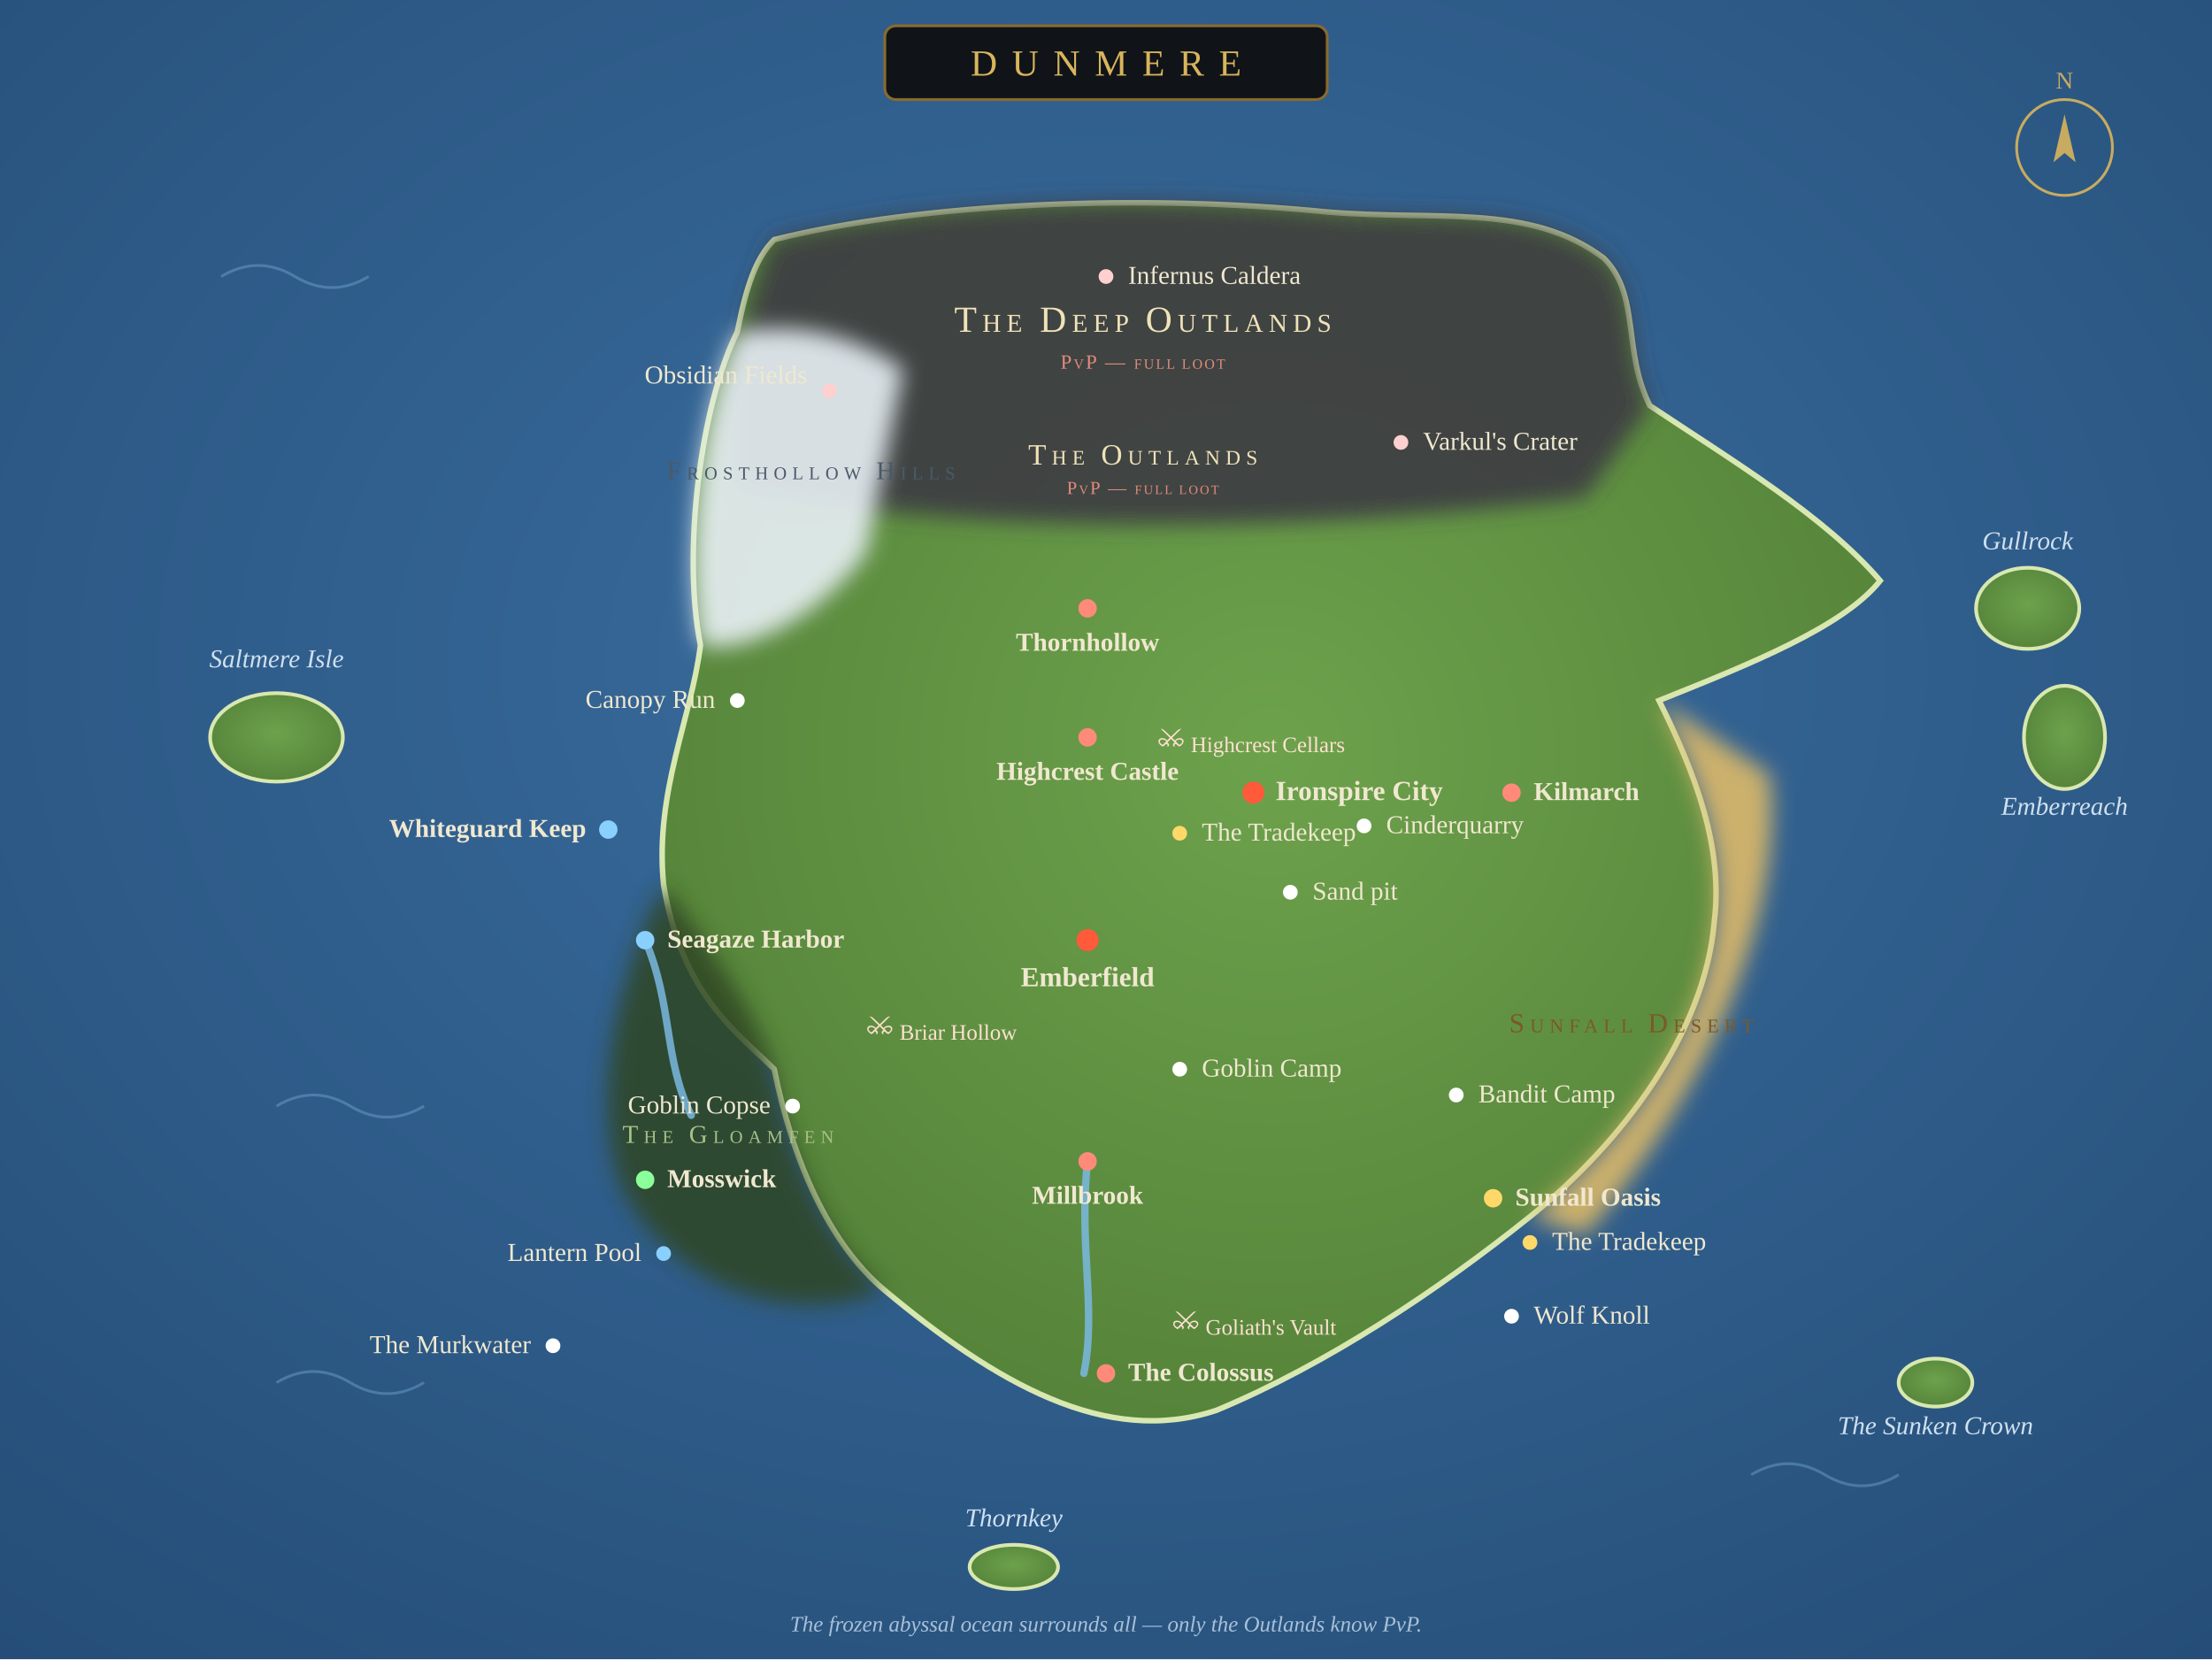
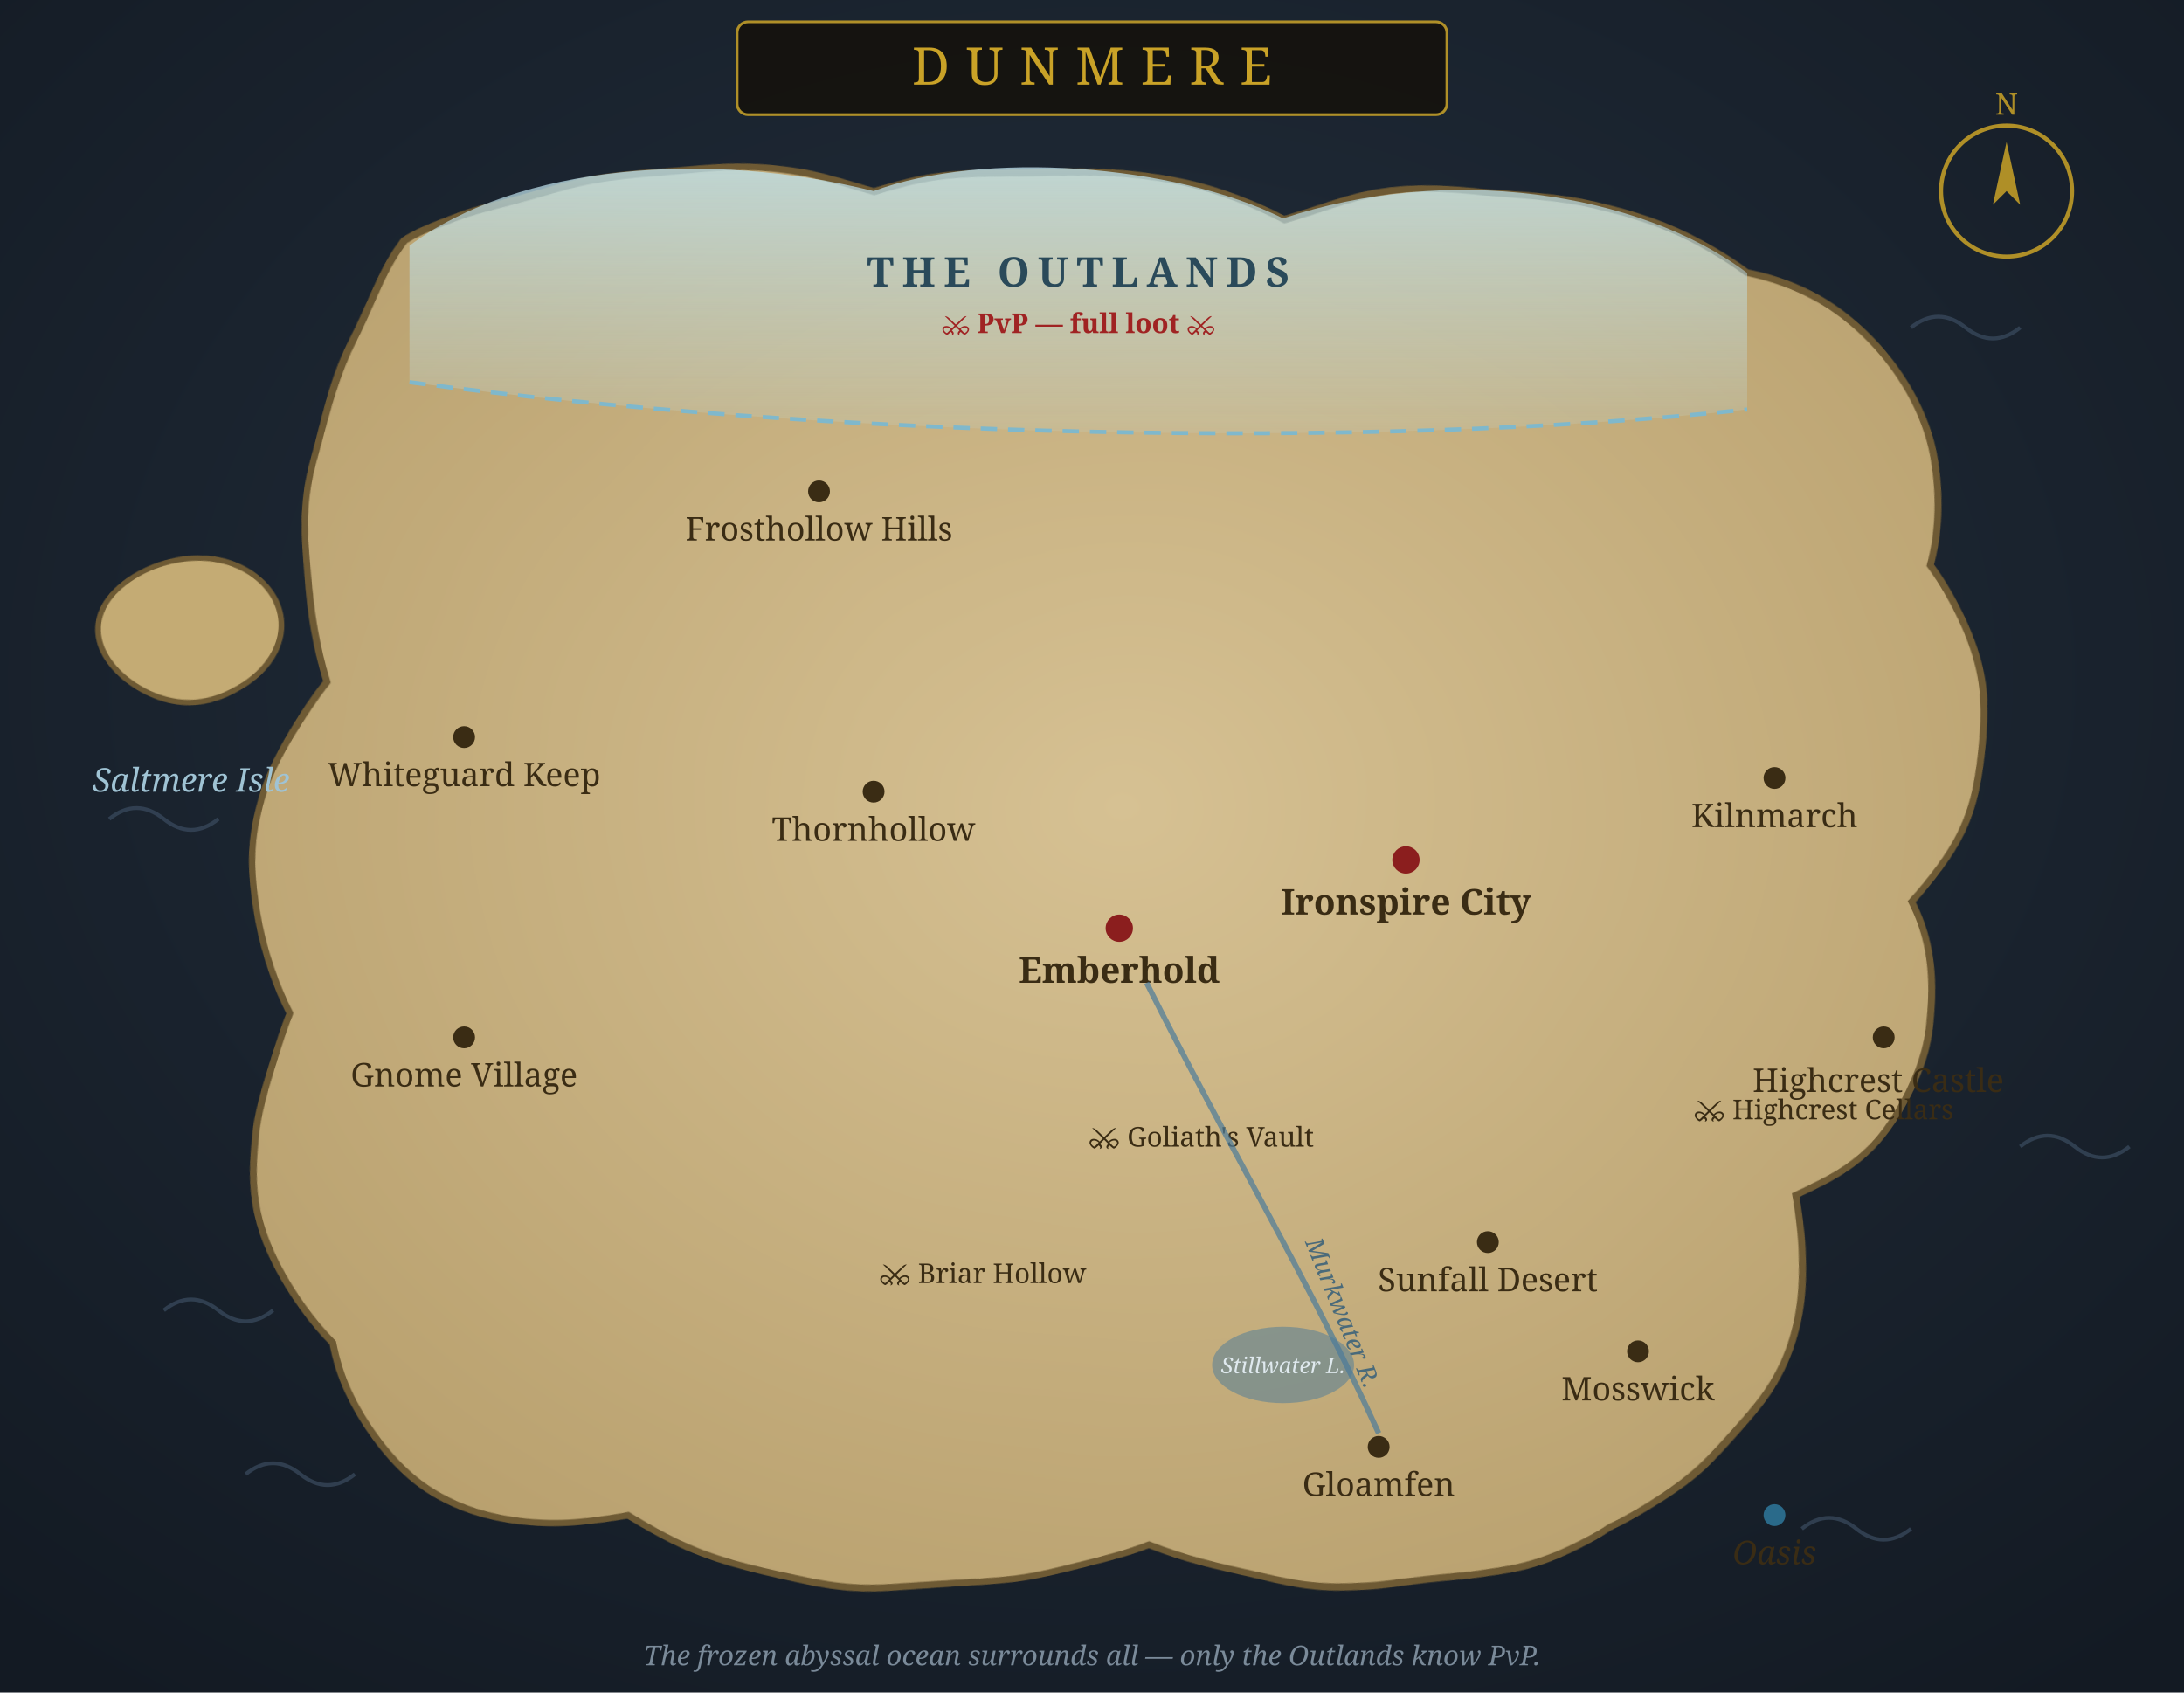
- <svg xmlns="http://www.w3.org/2000/svg" viewBox="0 0 1200 900" font-family="Georgia, 'Times New Roman', serif">
+ <svg xmlns="http://www.w3.org/2000/svg" viewBox="0 0 800 620" font-family="Georgia, serif">
  <defs>
-     <radialGradient id="sea" cx="50%" cy="40%" r="85%">
-       <stop offset="0%" stop-color="#3a6ea0" />
-       <stop offset="100%" stop-color="#234a73" />
+     <radialGradient id="sea" cx="50%" cy="40%" r="75%">
+       <stop offset="0%" stop-color="#232f3d" />
+       <stop offset="100%" stop-color="#131a23" />
    </radialGradient>
-     <radialGradient id="grass" cx="50%" cy="45%" r="75%">
-       <stop offset="0%" stop-color="#6da24c" />
-       <stop offset="100%" stop-color="#4e7a34" />
+     <radialGradient id="land" cx="50%" cy="45%" r="75%">
+       <stop offset="0%" stop-color="#d6c193" />
+       <stop offset="100%" stop-color="#b39a67" />
    </radialGradient>
-     <filter id="soft2" x="-20%" y="-20%" width="140%" height="140%">
-       <feGaussianBlur stdDeviation="6" />
+     <linearGradient id="ice" x1="0" y1="0" x2="0" y2="1">
+       <stop offset="0%" stop-color="#bfe3ee" stop-opacity="0.85" />
+       <stop offset="100%" stop-color="#bfe3ee" stop-opacity="0.15" />
+     </linearGradient>
+     <filter id="rough">
+       <feTurbulence type="fractalNoise" baseFrequency="0.012" numOctaves="2" result="n" />
+       <feDisplacementMap in="SourceGraphic" in2="n" scale="9" />
    </filter>
  </defs>
-   <rect width="1200" height="900" fill="url(#sea)" />
-   <g stroke="#7ab0d8" stroke-width="1.5" fill="none" opacity="0.4">
-     <path d="M120,150 q20,-12 40,0 t40,0" />
-     <path d="M150,750 q20,-12 40,0 t40,0" />
-     <path d="M950,800 q20,-12 40,0 t40,0" />
-     <path d="M150,600 q20,-12 40,0 t40,0" />
+   <rect width="800" height="620" fill="url(#sea)" />
+   <g stroke="#3a4c60" stroke-width="1.4" fill="none" opacity="0.7">
+     <path d="M60 480 q10 -8 20 0 q10 8 20 0" />
+     <path d="M700 120 q10 -8 20 0 q10 8 20 0" />
+     <path d="M90 540 q10 -8 20 0 q10 8 20 0" />
+     <path d="M660 560 q10 -8 20 0 q10 8 20 0" />
+     <path d="M40 300 q10 -8 20 0 q10 8 20 0" />
+     <path d="M740 420 q10 -8 20 0 q10 8 20 0" />
+   </g>
+   <path filter="url(#rough)" fill="url(#land)" stroke="#6e5a34" stroke-width="2.5" d="     M150 90     C190 60, 260 55, 320 70 C360 55, 430 60, 470 80     C530 60, 600 70, 640 100 C690 110, 720 160, 710 210     C740 250, 730 300, 700 330 C720 370, 700 420, 660 440     C670 490, 640 540, 590 560 C540 590, 470 585, 420 565     C360 590, 280 585, 230 555 C180 570, 130 540, 120 490     C90 460, 85 410, 105 370 C85 330, 95 280, 120 250     C105 200, 115 140, 150 90 Z" />
+   <path d="M150 90 C190 60, 260 55, 320 70 C360 55, 430 60, 470 80 C530 60, 600 70, 640 100 L640 150 C500 165, 300 160, 150 140 Z" fill="url(#ice)" opacity="0.9" />
+   <path d="M150 140 C300 160, 500 165, 640 150" stroke="#7fb8cc" stroke-width="1.5" stroke-dasharray="6 4" fill="none" />
+   <ellipse cx="70" cy="230" rx="34" ry="26" fill="#c4ab74" stroke="#6e5a34" stroke-width="2" filter="url(#rough)" />
+   <text x="70" y="290" text-anchor="middle" font-size="12" font-style="italic" fill="#9fc3d4">Saltmere Isle</text>
+   <g font-size="12" fill="#3a2c14" text-anchor="middle">
+     <text x="395" y="105" font-size="15" font-weight="bold" fill="#2a4a5a" letter-spacing="3">THE OUTLANDS</text>
+     <text x="395" y="122" font-size="10" fill="#a02323" font-weight="bold">⚔ PvP — full loot ⚔</text>
+     <circle cx="300" cy="180" r="4" fill="#3a2c14" />
+     <text x="300" y="198">Frosthollow Hills</text>
+     <circle cx="170" cy="270" r="4" fill="#3a2c14" />
+     <text x="170" y="288">Whiteguard Keep</text>
+     <circle cx="170" cy="380" r="4" fill="#3a2c14" />
+     <text x="170" y="398">Gnome Village</text>
+     <circle cx="320" cy="290" r="4" fill="#3a2c14" />
+     <text x="320" y="308">Thornhollow</text>
+     <circle cx="410" cy="340" r="5" fill="#8b1e1e" />
+     <text x="410" y="360" font-weight="bold" font-size="13">Emberhold</text>
+     <circle cx="515" cy="315" r="5" fill="#8b1e1e" />
+     <text x="515" y="335" font-weight="bold" font-size="13">Ironspire City</text>
+     <circle cx="650" cy="285" r="4" fill="#3a2c14" />
+     <text x="650" y="303">Kilnmarch</text>
+     <circle cx="690" cy="380" r="4" fill="#3a2c14" />
+     <text x="688" y="400">Highcrest Castle</text>
+     <circle cx="545" cy="455" r="4" fill="#3a2c14" />
+     <text x="545" y="473">Sunfall Desert</text>
+     <circle cx="600" cy="495" r="4" fill="#3a2c14" />
+     <text x="600" y="513">Mosswick</text>
+     <circle cx="505" cy="530" r="4" fill="#3a2c14" />
+     <text x="505" y="548">Gloamfen</text>
+     <circle cx="650" cy="555" r="4" fill="#2a6a8a" />
+     <text x="650" y="573" font-style="italic">Oasis</text>
+     <text x="668" y="410" font-size="11">⚔ <tspan font-size="10">Highcrest Cellars</tspan>
+     </text>
+     <text x="360" y="470" font-size="11">⚔ <tspan font-size="10">Briar Hollow</tspan>
+     </text>
+     <text x="440" y="420" font-size="11">⚔ <tspan font-size="10">Goliath's Vault</tspan>
+     </text>
+   </g>
+   <path d="M420 360 C450 420, 480 470, 505 525" stroke="#4a7a9a" stroke-width="2" fill="none" opacity="0.7" />
+   <text x="478" y="455" font-size="9" font-style="italic" fill="#4a6a7a" transform="rotate(68 478 455)">Murkwater R.</text>
+   <ellipse cx="470" cy="500" rx="26" ry="14" fill="#4a7a9a" opacity="0.5" />
+   <text x="470" y="503" font-size="8" font-style="italic" fill="#dfe9ee" text-anchor="middle">Stillwater L.</text>
+   <g transform="translate(735,70)" opacity="0.85">
+     <circle r="24" fill="none" stroke="#c9a227" stroke-width="1.5" />
+     <path d="M0 -18 L5 5 L0 0 L-5 5 Z" fill="#c9a227" />
+     <text y="-28" text-anchor="middle" font-size="11" fill="#c9a227">N</text>
  </g>
  <g>
-     <rect x="480" y="14" width="240" height="40" rx="6" fill="#101418" stroke="#8a6a2f" stroke-width="1.5" />
-     <text x="600" y="41" text-anchor="middle" font-size="20" letter-spacing="8" fill="#d8b45c">DUNMERE</text>
+     <rect x="270" y="8" width="260" height="34" rx="4" fill="#14100a" opacity="0.85" stroke="#c9a227" />
+     <text x="400" y="31" text-anchor="middle" font-size="19" letter-spacing="6" fill="#c9a227">DUNMERE</text>
  </g>
-   <g transform="translate(1120,80)" opacity="0.9">
-     <circle r="26" fill="none" stroke="#d8b45c" stroke-width="1.5" />
-     <path d="M0,-18 L6,8 L0,3 L-6,8 Z" fill="#d8b45c" />
-     <text y="-32" text-anchor="middle" font-size="13" fill="#d8b45c">N</text>
-   </g>
-   <path fill="url(#grass)" stroke="#d8e8b0" stroke-width="3" d="     M420,130     C500,110 620,105 720,115     C780,120 830,110 870,140     C890,160 880,190 895,220     C940,250 990,280 1020,315     C1000,340 950,360 900,380     C920,420 935,460 930,500     C925,560 880,620 830,660     C780,700 720,740 660,765     C600,785 540,750 480,700     C450,675 430,630 420,580     C400,560 370,540 360,480     C355,430 375,390 380,350     C370,300 380,220 400,180     C405,155 410,140 420,130 Z" />
-   <path d="M420,130 C500,110 620,105 720,115 C780,120 830,110 870,140 C890,160 880,190 895,220            L860,270 C700,290 520,290 400,265 C395,210 405,160 420,130 Z" fill="#3d3d42" opacity="0.92" filter="url(#soft2)" />
-   <path d="M380,350 C370,300 380,220 400,180 C430,175 460,180 490,200 L470,300 C440,340 400,355 380,350 Z" fill="#e8f0f5" opacity="0.9" filter="url(#soft2)" />
-   <path d="M830,660 C880,620 925,560 930,500 C935,460 920,420 900,380 L960,420 C970,500 920,600 860,670 Z" fill="#dcb968" opacity="0.9" filter="url(#soft2)" />
-   <path d="M420,580 C430,630 450,675 480,700 C430,720 370,700 340,650 C320,610 330,540 360,480            C390,520 410,550 420,580 Z" fill="#2f4423" opacity="0.85" filter="url(#soft2)" />
-   <g stroke="#7ab8e0" stroke-width="4" fill="none" opacity="0.85" stroke-linecap="round">
-     <path d="M590,630 C585,675 595,710 588,745" />
-     <path d="M350,510 C365,545 360,575 375,605" />
-   </g>
-   <g fill="url(#grass)" stroke="#d8e8b0" stroke-width="2">
-     <ellipse cx="150" cy="400" rx="36" ry="24" />
-     <ellipse cx="550" cy="850" rx="24" ry="12" />
-     <ellipse cx="1100" cy="330" rx="28" ry="22" />
-     <ellipse cx="1120" cy="400" rx="22" ry="28" />
-     <ellipse cx="1050" cy="750" rx="20" ry="13" />
-   </g>
-   <g font-size="14" font-style="italic" fill="#cfe0f0">
-     <text x="150" y="362" text-anchor="middle">Saltmere Isle</text>
-     <text x="550" y="828" text-anchor="middle">Thornkey</text>
-     <text x="1100" y="298" text-anchor="middle">Gullrock</text>
-     <text x="1120" y="442" text-anchor="middle">Emberreach</text>
-     <text x="1050" y="778" text-anchor="middle">The Sunken Crown</text>
-   </g>
-   <g text-anchor="middle" font-variant="small-caps" letter-spacing="3">
-     <text x="620" y="180" font-size="20" fill="#f0e2b8">The Deep Outlands</text>
-     <text x="620" y="200" font-size="11" letter-spacing="1" fill="#e08a7a">PvP — full loot</text>
-     <text x="620" y="252" font-size="16" fill="#f0e2b8">The Outlands</text>
-     <text x="620" y="268" font-size="10" letter-spacing="1" fill="#e08a7a">PvP — full loot</text>
-     <text x="440" y="260" font-size="14" fill="#4a5a6a">Frosthollow Hills</text>
-     <text x="885" y="560" font-size="15" fill="#7a5a28">Sunfall Desert</text>
-     <text x="395" y="620" font-size="14" fill="#a8c088">The Gloamfen</text>
-   </g>
-   <g font-size="14" fill="#f0e8d0">
-     <g>
-       <circle cx="600" cy="150" r="4" fill="#ffd0d0" />
-       <text x="612" y="154">Infernus Caldera</text>
-     </g>
-     <g>
-       <text x="438" y="208" text-anchor="end">Obsidian Fields</text>
-       <circle cx="450" cy="212" r="4" fill="#ffd0d0" />
-     </g>
-     <g>
-       <circle cx="760" cy="240" r="4" fill="#ffd0d0" />
-       <text x="772" y="244">Varkul's Crater</text>
-     </g>
-     <g>
-       <circle cx="590" cy="330" r="5" fill="#ff8a7a" />
-       <text x="590" y="353" text-anchor="middle" font-weight="bold">Thornhollow</text>
-     </g>
-     <g>
-       <text x="388" y="384" text-anchor="end">Canopy Run</text>
-       <circle cx="400" cy="380" r="4" fill="#fff" />
-     </g>
-     <g>
-       <circle cx="590" cy="400" r="5" fill="#ff8a7a" />
-       <text x="590" y="423" text-anchor="middle" font-weight="bold">Highcrest Castle</text>
-     </g>
-     <g>
-       <text x="318" y="454" text-anchor="end" font-weight="bold">Whiteguard Keep</text>
-       <circle cx="330" cy="450" r="5" fill="#8ad0ff" />
-     </g>
-     <g>
-       <circle cx="680" cy="430" r="6" fill="#ff5a3a" />
-       <text x="692" y="434" font-weight="bold" font-size="15">Ironspire City</text>
-     </g>
-     <g>
-       <circle cx="820" cy="430" r="5" fill="#ff8a7a" />
-       <text x="832" y="434" font-weight="bold">Kilmarch</text>
-     </g>
-     <g>
-       <circle cx="740" cy="448" r="4" fill="#fff" />
-       <text x="752" y="452">Cinderquarry</text>
-     </g>
-     <g>
-       <circle cx="700" cy="484" r="4" fill="#fff" />
-       <text x="712" y="488">Sand pit</text>
-     </g>
-     <g>
-       <circle cx="350" cy="510" r="5" fill="#8ad0ff" />
-       <text x="362" y="514" font-weight="bold">Seagaze Harbor</text>
-     </g>
-     <g>
-       <circle cx="590" cy="510" r="6" fill="#ff5a3a" />
-       <text x="590" y="535" text-anchor="middle" font-weight="bold" font-size="15">Emberfield</text>
-     </g>
-     <g>
-       <circle cx="640" cy="452" r="4" fill="#ffd86a" />
-       <text x="652" y="456">The Tradekeep</text>
-     </g>
-     <g>
-       <text x="418" y="604" text-anchor="end">Goblin Copse</text>
-       <circle cx="430" cy="600" r="4" fill="#fff" />
-     </g>
-     <g>
-       <circle cx="640" cy="580" r="4" fill="#fff" />
-       <text x="652" y="584">Goblin Camp</text>
-     </g>
-     <g>
-       <circle cx="590" cy="630" r="5" fill="#ff8a7a" />
-       <text x="590" y="653" text-anchor="middle" font-weight="bold">Millbrook</text>
-     </g>
-     <g>
-       <circle cx="350" cy="640" r="5" fill="#8aff9a" />
-       <text x="362" y="644" font-weight="bold">Mosswick</text>
-     </g>
-     <g>
-       <text x="348" y="684" text-anchor="end">Lantern Pool</text>
-       <circle cx="360" cy="680" r="4" fill="#8ad0ff" />
-     </g>
-     <g>
-       <text x="288" y="734" text-anchor="end">The Murkwater</text>
-       <circle cx="300" cy="730" r="4" fill="#fff" />
-     </g>
-     <g>
-       <circle cx="810" cy="650" r="5" fill="#ffd86a" />
-       <text x="822" y="654" font-weight="bold">Sunfall Oasis</text>
-     </g>
-     <g>
-       <circle cx="790" cy="594" r="4" fill="#fff" />
-       <text x="802" y="598">Bandit Camp</text>
-     </g>
-     <g>
-       <circle cx="830" cy="674" r="4" fill="#ffd86a" />
-       <text x="842" y="678">The Tradekeep</text>
-     </g>
-     <g>
-       <circle cx="820" cy="714" r="4" fill="#fff" />
-       <text x="832" y="718">Wolf Knoll</text>
-     </g>
-     <g>
-       <circle cx="600" cy="745" r="5" fill="#ff8a7a" />
-       <text x="612" y="749" font-weight="bold">The Colossus</text>
-     </g>
-   </g>
-   <g font-size="12" fill="#ffe0d0">
-     <g>
-       <text x="628" y="404" font-size="14">⚔</text>
-       <text x="646" y="408">Highcrest Cellars</text>
-     </g>
-     <g>
-       <text x="470" y="560" font-size="14">⚔</text>
-       <text x="488" y="564">Briar Hollow</text>
-     </g>
-     <g>
-       <text x="636" y="720" font-size="14">⚔</text>
-       <text x="654" y="724">Goliath's Vault</text>
-     </g>
-   </g>
-   <text x="600" y="885" text-anchor="middle" font-size="12" font-style="italic" fill="#a8c0d8">
-     The frozen abyssal ocean surrounds all — only the Outlands know PvP.
-   </text>
+   <text x="400" y="610" text-anchor="middle" font-size="10" font-style="italic" fill="#7a8a99">The frozen abyssal ocean surrounds all — only the Outlands know PvP.</text>
</svg>
